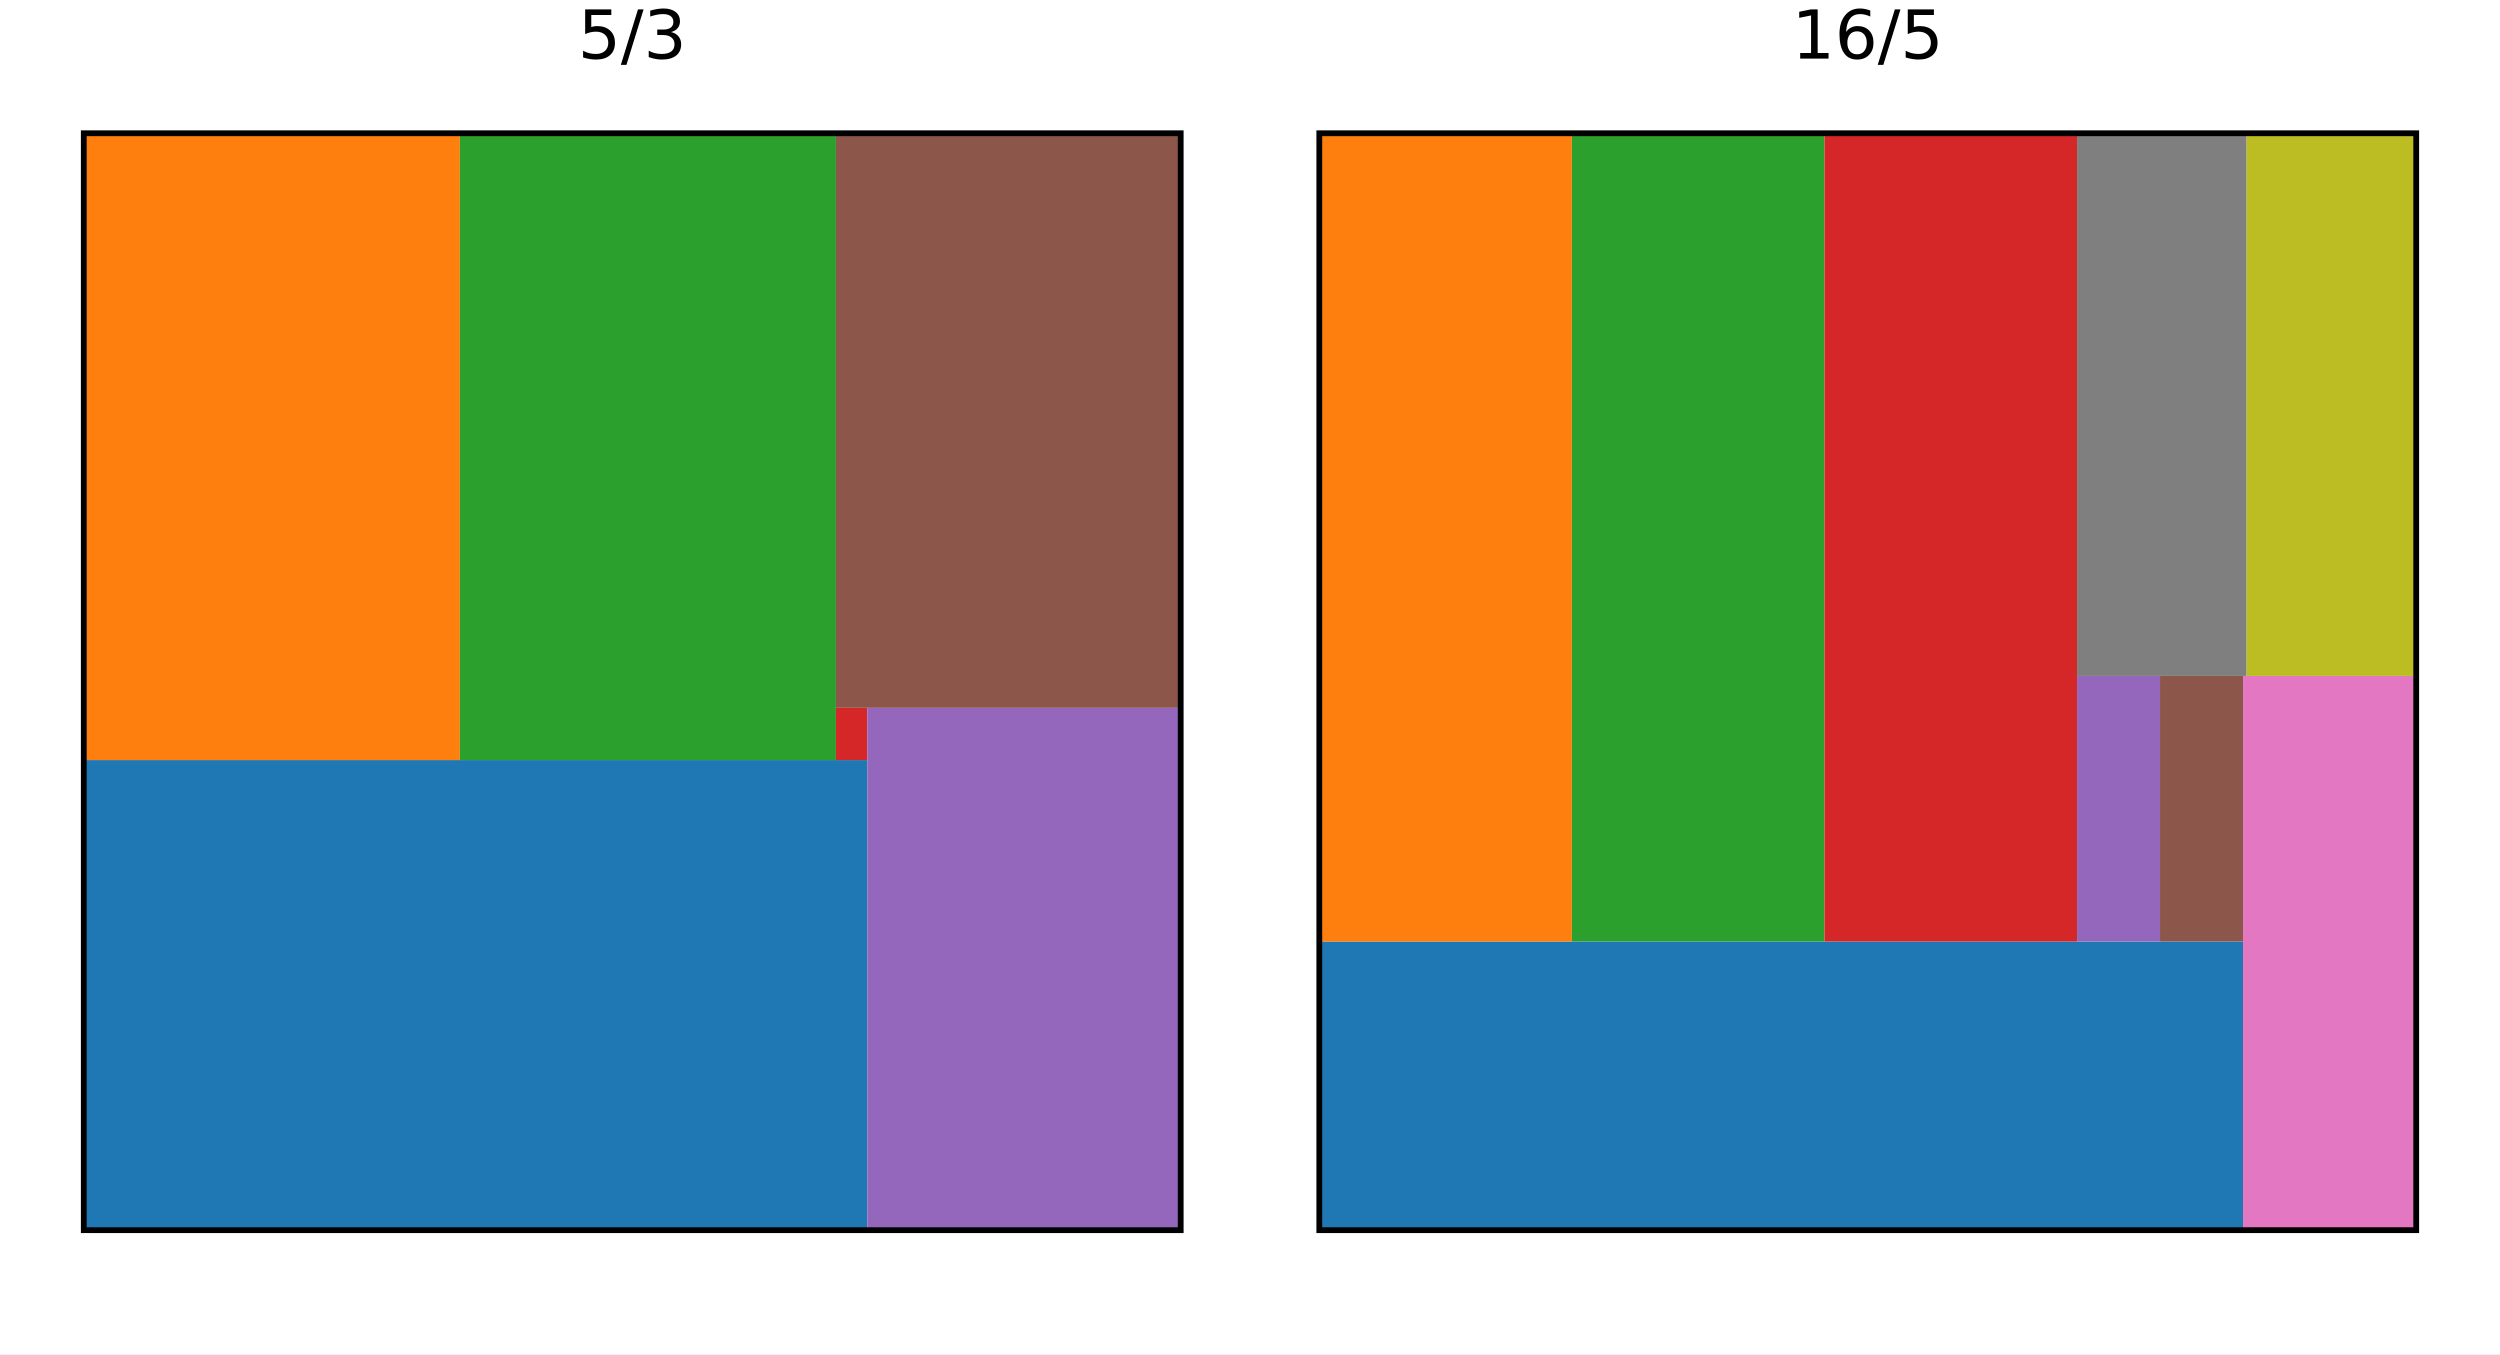
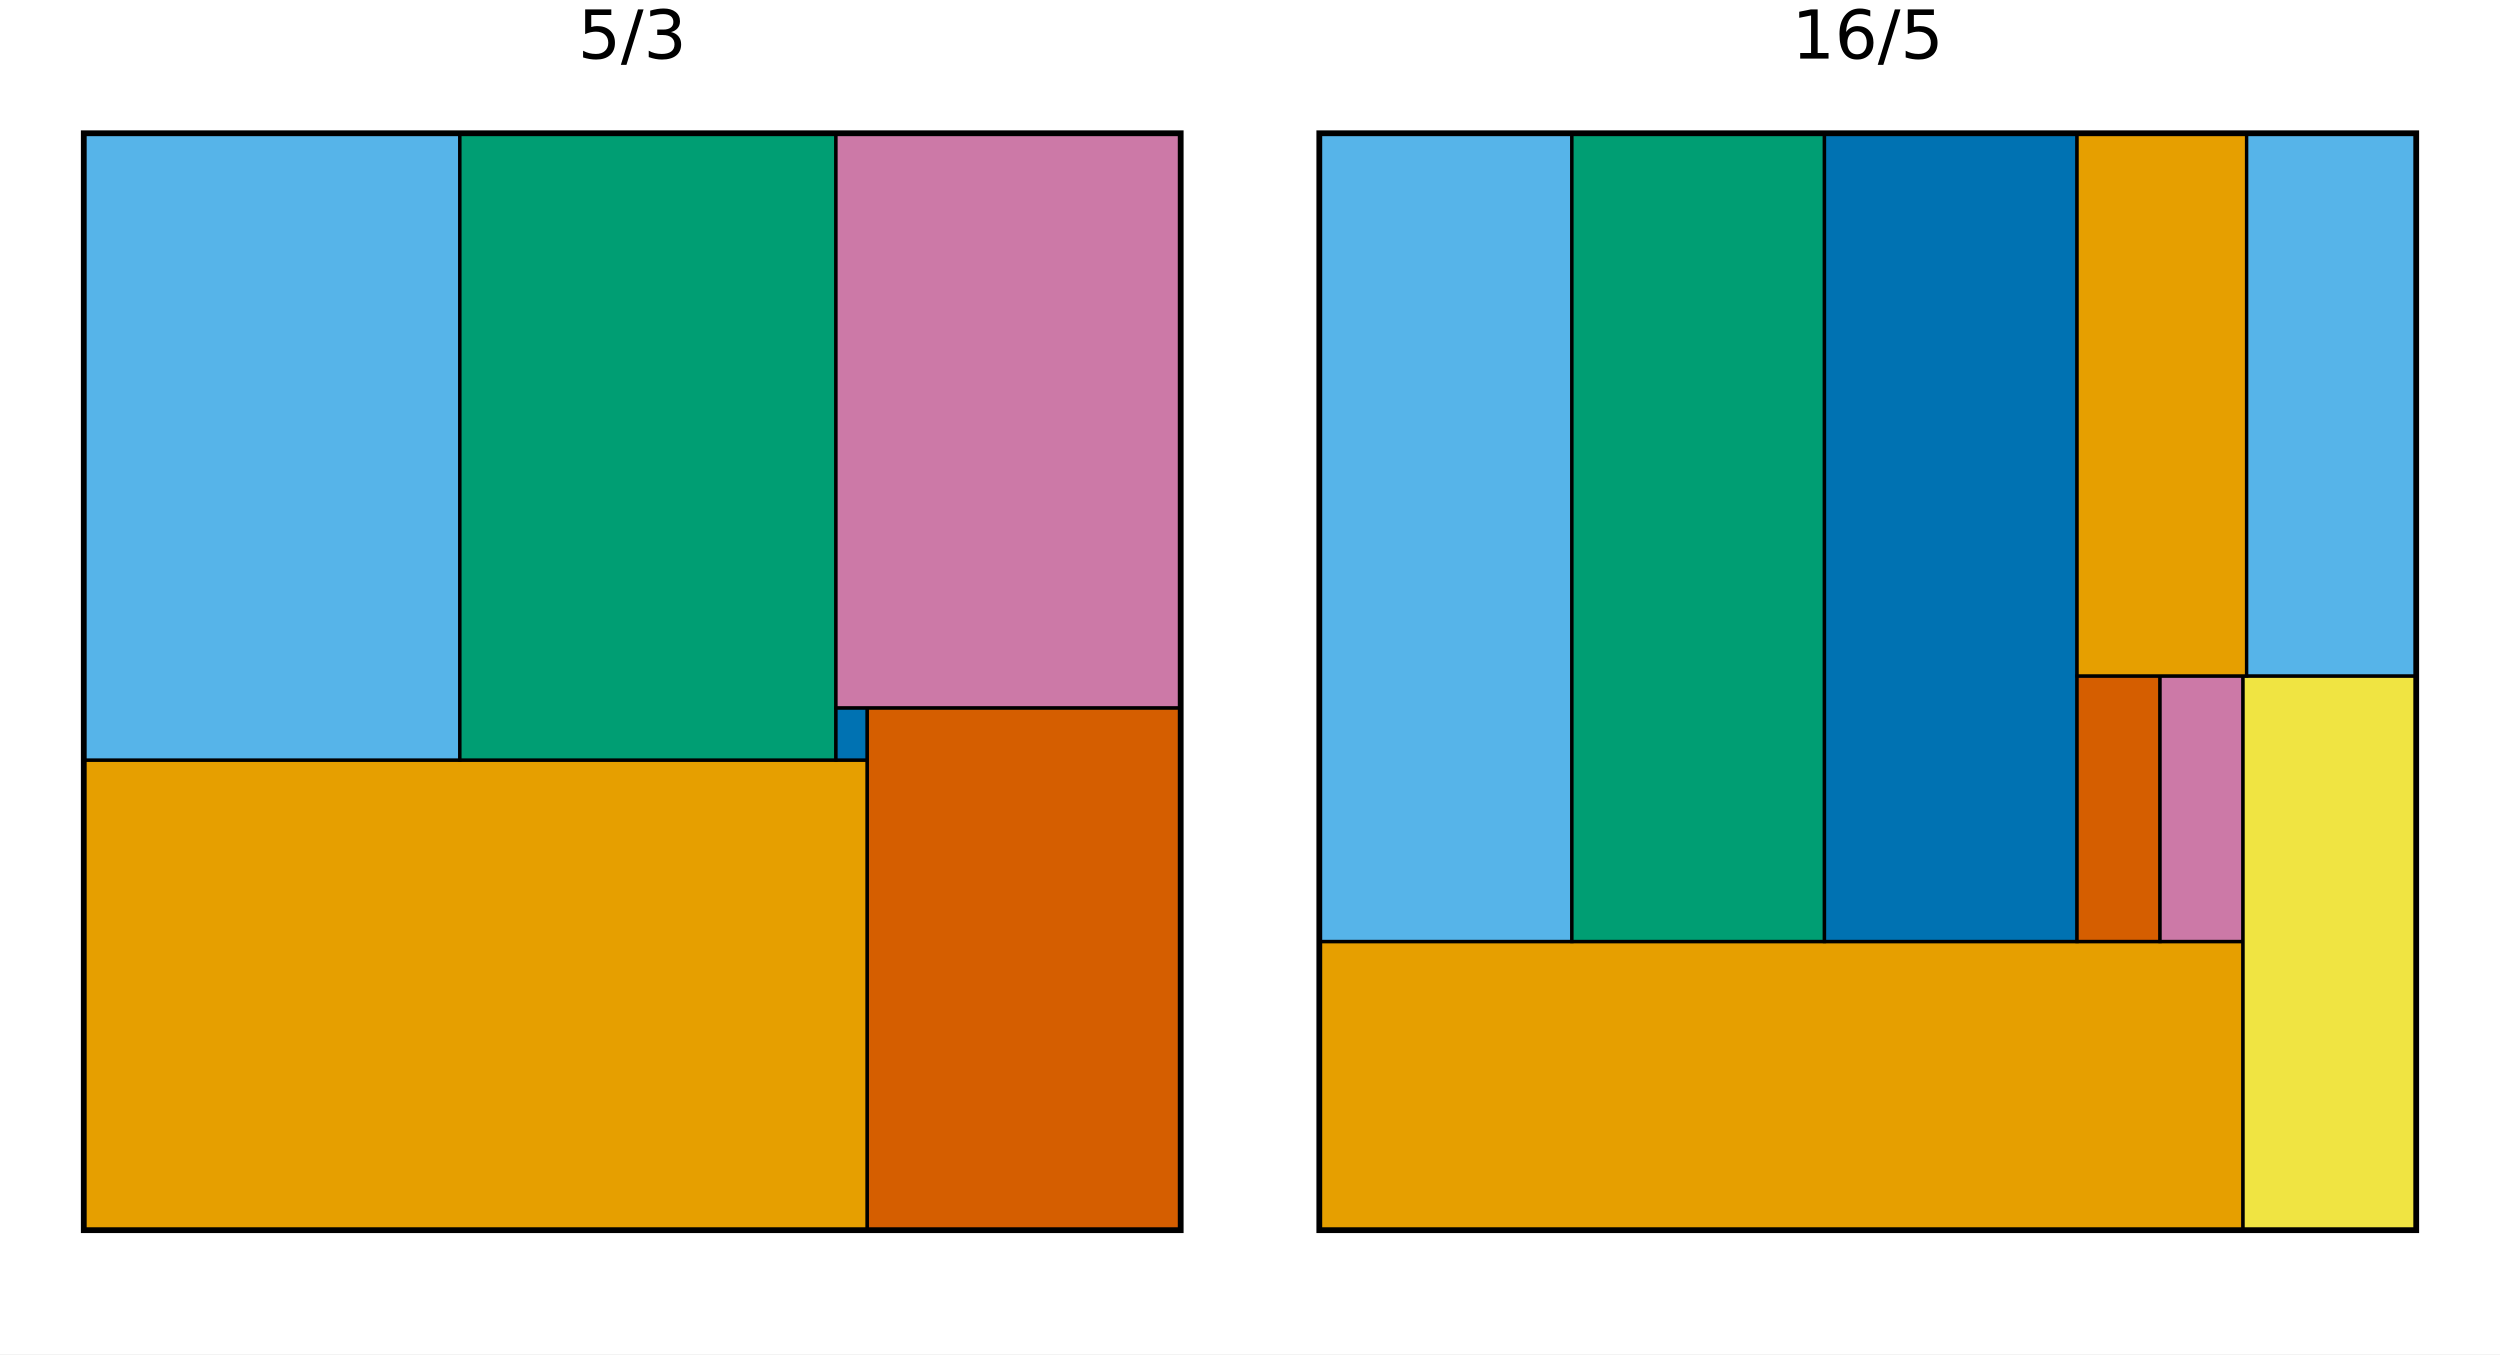
<svg xmlns="http://www.w3.org/2000/svg" xmlns:xlink="http://www.w3.org/1999/xlink" width="259.2pt" height="140.4pt" viewBox="0 0 259.2 140.4" version="1.1">
  <defs>
    <style type="text/css">*{stroke-linejoin: round; stroke-linecap: butt}</style>
  </defs>
  <g id="figure_1">
    <g id="patch_1">
      <path d="M 0 140.4  L 259.2 140.4  L 259.2 0  L 0 0  z " style="fill: #ffffff" />
    </g>
    <g id="axes_1">
      <g id="patch_2">
-         <path d="M 8.686 127.544  L 89.92 127.544  L 89.92 78.804  L 8.686 78.804  z " clip-path="url(#p8004d52b7d)" style="fill: #1f77b4" />
+         <path d="M 8.686 127.544  L 89.92 127.544  L 89.92 78.804  L 8.686 78.804  z " clip-path="url(#pd39edf4b5d)" style="fill: #e69f00; stroke: #000000; stroke-width: 0.35; stroke-linejoin: miter" />
      </g>
      <g id="patch_3">
-         <path d="M 8.686 78.804  L 47.679 78.804  L 47.679 13.817  L 8.686 13.817  z " clip-path="url(#p8004d52b7d)" style="fill: #ff7f0e" />
+         <path d="M 8.686 78.804  L 47.679 78.804  L 47.679 13.817  L 8.686 13.817  z " clip-path="url(#pd39edf4b5d)" style="fill: #56b4e9; stroke: #000000; stroke-width: 0.35; stroke-linejoin: miter" />
      </g>
      <g id="patch_4">
-         <path d="M 47.679 78.804  L 86.671 78.804  L 86.671 13.817  L 47.679 13.817  z " clip-path="url(#p8004d52b7d)" style="fill: #2ca02c" />
+         <path d="M 47.679 78.804  L 86.671 78.804  L 86.671 13.817  L 47.679 13.817  z " clip-path="url(#pd39edf4b5d)" style="fill: #009e73; stroke: #000000; stroke-width: 0.35; stroke-linejoin: miter" />
      </g>
      <g id="patch_5">
-         <path d="M 86.671 78.804  L 89.92 78.804  L 89.92 73.388  L 86.671 73.388  z " clip-path="url(#p8004d52b7d)" style="fill: #d62728" />
+         <path d="M 86.671 78.804  L 89.92 78.804  L 89.92 73.388  L 86.671 73.388  z " clip-path="url(#pd39edf4b5d)" style="fill: #0072b2; stroke: #000000; stroke-width: 0.35; stroke-linejoin: miter" />
      </g>
      <g id="patch_6">
-         <path d="M 89.92 127.544  L 122.414 127.544  L 122.414 73.388  L 89.92 73.388  z " clip-path="url(#p8004d52b7d)" style="fill: #9467bd" />
+         <path d="M 89.92 127.544  L 122.414 127.544  L 122.414 73.388  L 89.92 73.388  z " clip-path="url(#pd39edf4b5d)" style="fill: #d55e00; stroke: #000000; stroke-width: 0.35; stroke-linejoin: miter" />
      </g>
      <g id="patch_7">
-         <path d="M 86.671 73.388  L 122.414 73.388  L 122.414 13.817  L 86.671 13.817  z " clip-path="url(#p8004d52b7d)" style="fill: #8c564b" />
+         <path d="M 86.671 73.388  L 122.414 73.388  L 122.414 13.817  L 86.671 13.817  z " clip-path="url(#pd39edf4b5d)" style="fill: #cc79a7; stroke: #000000; stroke-width: 0.35; stroke-linejoin: miter" />
      </g>
      <g id="patch_8">
-         <path d="M 8.686 127.544  L 122.414 127.544  L 122.414 13.817  L 8.686 13.817  L 8.686 127.544  z " clip-path="url(#p8004d52b7d)" style="fill: none; stroke: #000000; stroke-width: 0.6; stroke-linejoin: miter" />
+         <path d="M 8.686 127.544  L 122.414 127.544  L 122.414 13.817  L 8.686 13.817  L 8.686 127.544  z " clip-path="url(#pd39edf4b5d)" style="fill: none; stroke: #000000; stroke-width: 0.6; stroke-linejoin: miter" />
      </g>
      <g id="text_1">
        <g transform="translate(59.915 6.130273) scale(0.07 -0.07)">
          <defs>
            <path id="DejaVuSans-35" d="M 691 4666  L 3169 4666  L 3169 4134  L 1269 4134  L 1269 2991  Q 1406 3038 1543 3061  Q 1681 3084 1819 3084  Q 2600 3084 3056 2656  Q 3513 2228 3513 1497  Q 3513 744 3044 326  Q 2575 -91 1722 -91  Q 1428 -91 1123 -41  Q 819 9 494 109  L 494 744  Q 775 591 1075 516  Q 1375 441 1709 441  Q 2250 441 2565 725  Q 2881 1009 2881 1497  Q 2881 1984 2565 2268  Q 2250 2553 1709 2553  Q 1456 2553 1204 2497  Q 953 2441 691 2322  L 691 4666  z " transform="scale(0.015625)" />
            <path id="DejaVuSans-2f" d="M 1625 4666  L 2156 4666  L 531 -594  L 0 -594  L 1625 4666  z " transform="scale(0.015625)" />
            <path id="DejaVuSans-33" d="M 2597 2516  Q 3050 2419 3304 2112  Q 3559 1806 3559 1356  Q 3559 666 3084 287  Q 2609 -91 1734 -91  Q 1441 -91 1130 -33  Q 819 25 488 141  L 488 750  Q 750 597 1062 519  Q 1375 441 1716 441  Q 2309 441 2620 675  Q 2931 909 2931 1356  Q 2931 1769 2642 2001  Q 2353 2234 1838 2234  L 1294 2234  L 1294 2753  L 1863 2753  Q 2328 2753 2575 2939  Q 2822 3125 2822 3475  Q 2822 3834 2567 4026  Q 2313 4219 1838 4219  Q 1578 4219 1281 4162  Q 984 4106 628 3988  L 628 4550  Q 988 4650 1302 4700  Q 1616 4750 1894 4750  Q 2613 4750 3031 4423  Q 3450 4097 3450 3541  Q 3450 3153 3228 2886  Q 3006 2619 2597 2516  z " transform="scale(0.015625)" />
          </defs>
          <use xlink:href="#DejaVuSans-35" transform="translate(0 0.78125)" />
          <use xlink:href="#DejaVuSans-2f" transform="translate(63.62305 0.78125)" />
          <use xlink:href="#DejaVuSans-33" transform="translate(97.31445 0.78125)" />
        </g>
      </g>
    </g>
    <g id="axes_2">
      <g id="patch_9">
-         <path d="M 136.786 127.544  L 232.557 127.544  L 232.557 97.616  L 136.786 97.616  z " clip-path="url(#pac3f4c6847)" style="fill: #1f77b4" />
+         <path d="M 136.786 127.544  L 232.557 127.544  L 232.557 97.616  L 136.786 97.616  z " clip-path="url(#pc47a9a377c)" style="fill: #e69f00; stroke: #000000; stroke-width: 0.35; stroke-linejoin: miter" />
      </g>
      <g id="patch_10">
-         <path d="M 136.786 97.616  L 162.974 97.616  L 162.974 13.817  L 136.786 13.817  z " clip-path="url(#pac3f4c6847)" style="fill: #ff7f0e" />
+         <path d="M 136.786 97.616  L 162.974 97.616  L 162.974 13.817  L 136.786 13.817  z " clip-path="url(#pc47a9a377c)" style="fill: #56b4e9; stroke: #000000; stroke-width: 0.35; stroke-linejoin: miter" />
      </g>
      <g id="patch_11">
-         <path d="M 162.974 97.616  L 189.161 97.616  L 189.161 13.817  L 162.974 13.817  z " clip-path="url(#pac3f4c6847)" style="fill: #2ca02c" />
+         <path d="M 162.974 97.616  L 189.161 97.616  L 189.161 13.817  L 162.974 13.817  z " clip-path="url(#pc47a9a377c)" style="fill: #009e73; stroke: #000000; stroke-width: 0.35; stroke-linejoin: miter" />
      </g>
      <g id="patch_12">
-         <path d="M 189.161 97.616  L 215.348 97.616  L 215.348 13.817  L 189.161 13.817  z " clip-path="url(#pac3f4c6847)" style="fill: #d62728" />
+         <path d="M 189.161 97.616  L 215.348 97.616  L 215.348 13.817  L 189.161 13.817  z " clip-path="url(#pc47a9a377c)" style="fill: #0072b2; stroke: #000000; stroke-width: 0.35; stroke-linejoin: miter" />
      </g>
      <g id="patch_13">
-         <path d="M 215.348 97.616  L 223.952 97.616  L 223.952 70.082  L 215.348 70.082  z " clip-path="url(#pac3f4c6847)" style="fill: #9467bd" />
+         <path d="M 215.348 97.616  L 223.952 97.616  L 223.952 70.082  L 215.348 70.082  z " clip-path="url(#pc47a9a377c)" style="fill: #d55e00; stroke: #000000; stroke-width: 0.35; stroke-linejoin: miter" />
      </g>
      <g id="patch_14">
-         <path d="M 223.952 97.616  L 232.557 97.616  L 232.557 70.082  L 223.952 70.082  z " clip-path="url(#pac3f4c6847)" style="fill: #8c564b" />
+         <path d="M 223.952 97.616  L 232.557 97.616  L 232.557 70.082  L 223.952 70.082  z " clip-path="url(#pc47a9a377c)" style="fill: #cc79a7; stroke: #000000; stroke-width: 0.35; stroke-linejoin: miter" />
      </g>
      <g id="patch_15">
-         <path d="M 232.557 127.544  L 250.514 127.544  L 250.514 70.082  L 232.557 70.082  z " clip-path="url(#pac3f4c6847)" style="fill: #e377c2" />
+         <path d="M 232.557 127.544  L 250.514 127.544  L 250.514 70.082  L 232.557 70.082  z " clip-path="url(#pc47a9a377c)" style="fill: #f0e442; stroke: #000000; stroke-width: 0.35; stroke-linejoin: miter" />
      </g>
      <g id="patch_16">
-         <path d="M 215.348 70.082  L 232.931 70.082  L 232.931 13.817  L 215.348 13.817  z " clip-path="url(#pac3f4c6847)" style="fill: #7f7f7f" />
+         <path d="M 215.348 70.082  L 232.931 70.082  L 232.931 13.817  L 215.348 13.817  z " clip-path="url(#pc47a9a377c)" style="fill: #e69f00; stroke: #000000; stroke-width: 0.35; stroke-linejoin: miter" />
      </g>
      <g id="patch_17">
-         <path d="M 232.931 70.082  L 250.514 70.082  L 250.514 13.817  L 232.931 13.817  z " clip-path="url(#pac3f4c6847)" style="fill: #bcbd22" />
+         <path d="M 232.931 70.082  L 250.514 70.082  L 250.514 13.817  L 232.931 13.817  z " clip-path="url(#pc47a9a377c)" style="fill: #56b4e9; stroke: #000000; stroke-width: 0.35; stroke-linejoin: miter" />
      </g>
      <g id="patch_18">
-         <path d="M 136.786 127.544  L 250.514 127.544  L 250.514 13.817  L 136.786 13.817  L 136.786 127.544  z " clip-path="url(#pac3f4c6847)" style="fill: none; stroke: #000000; stroke-width: 0.6; stroke-linejoin: miter" />
+         <path d="M 136.786 127.544  L 250.514 127.544  L 250.514 13.817  L 136.786 13.817  L 136.786 127.544  z " clip-path="url(#pc47a9a377c)" style="fill: none; stroke: #000000; stroke-width: 0.6; stroke-linejoin: miter" />
      </g>
      <g id="text_2">
        <g transform="translate(185.775 6.130273) scale(0.07 -0.07)">
          <defs>
            <path id="DejaVuSans-31" d="M 794 531  L 1825 531  L 1825 4091  L 703 3866  L 703 4441  L 1819 4666  L 2450 4666  L 2450 531  L 3481 531  L 3481 0  L 794 0  L 794 531  z " transform="scale(0.015625)" />
            <path id="DejaVuSans-36" d="M 2113 2584  Q 1688 2584 1439 2293  Q 1191 2003 1191 1497  Q 1191 994 1439 701  Q 1688 409 2113 409  Q 2538 409 2786 701  Q 3034 994 3034 1497  Q 3034 2003 2786 2293  Q 2538 2584 2113 2584  z M 3366 4563  L 3366 3988  Q 3128 4100 2886 4159  Q 2644 4219 2406 4219  Q 1781 4219 1451 3797  Q 1122 3375 1075 2522  Q 1259 2794 1537 2939  Q 1816 3084 2150 3084  Q 2853 3084 3261 2657  Q 3669 2231 3669 1497  Q 3669 778 3244 343  Q 2819 -91 2113 -91  Q 1303 -91 875 529  Q 447 1150 447 2328  Q 447 3434 972 4092  Q 1497 4750 2381 4750  Q 2619 4750 2861 4703  Q 3103 4656 3366 4563  z " transform="scale(0.015625)" />
          </defs>
          <use xlink:href="#DejaVuSans-31" transform="translate(0 0.78125)" />
          <use xlink:href="#DejaVuSans-36" transform="translate(63.62305 0.78125)" />
          <use xlink:href="#DejaVuSans-2f" transform="translate(127.2461 0.78125)" />
          <use xlink:href="#DejaVuSans-35" transform="translate(160.9375 0.78125)" />
        </g>
      </g>
    </g>
  </g>
  <defs>
-     <clipPath id="p8004d52b7d">
+     <clipPath id="pd39edf4b5d">
      <rect x="3" y="8.13" width="125.1" height="125.1" />
    </clipPath>
-     <clipPath id="pac3f4c6847">
+     <clipPath id="pc47a9a377c">
      <rect x="131.1" y="8.13" width="125.1" height="125.1" />
    </clipPath>
  </defs>
</svg>
